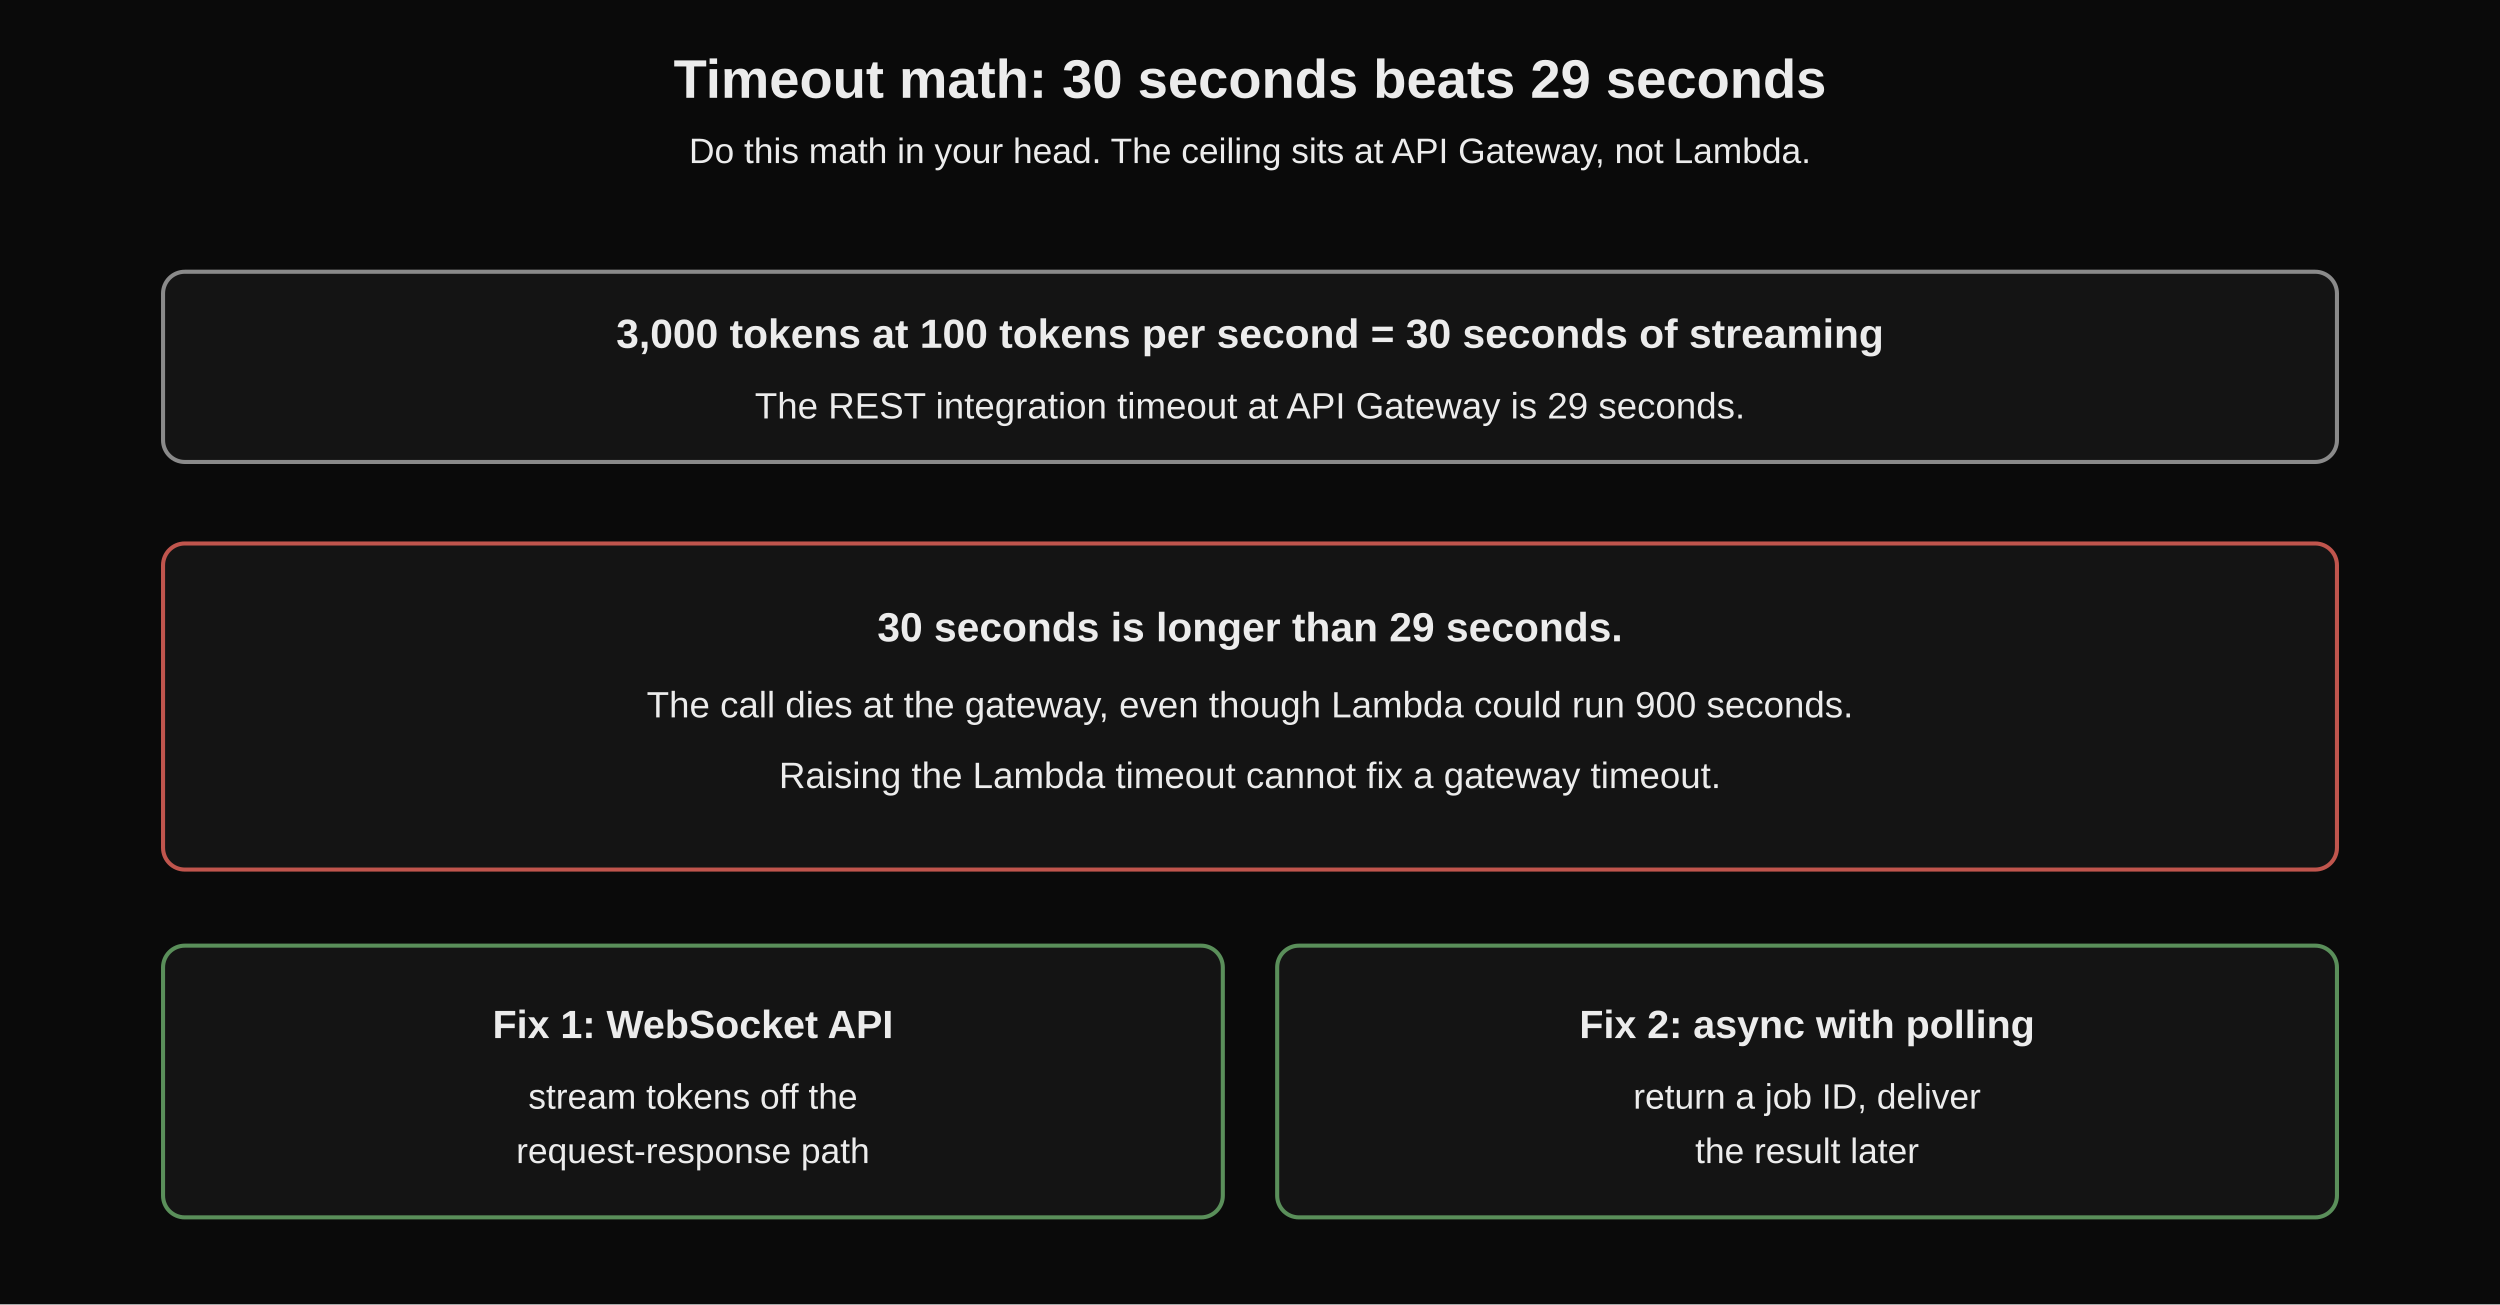
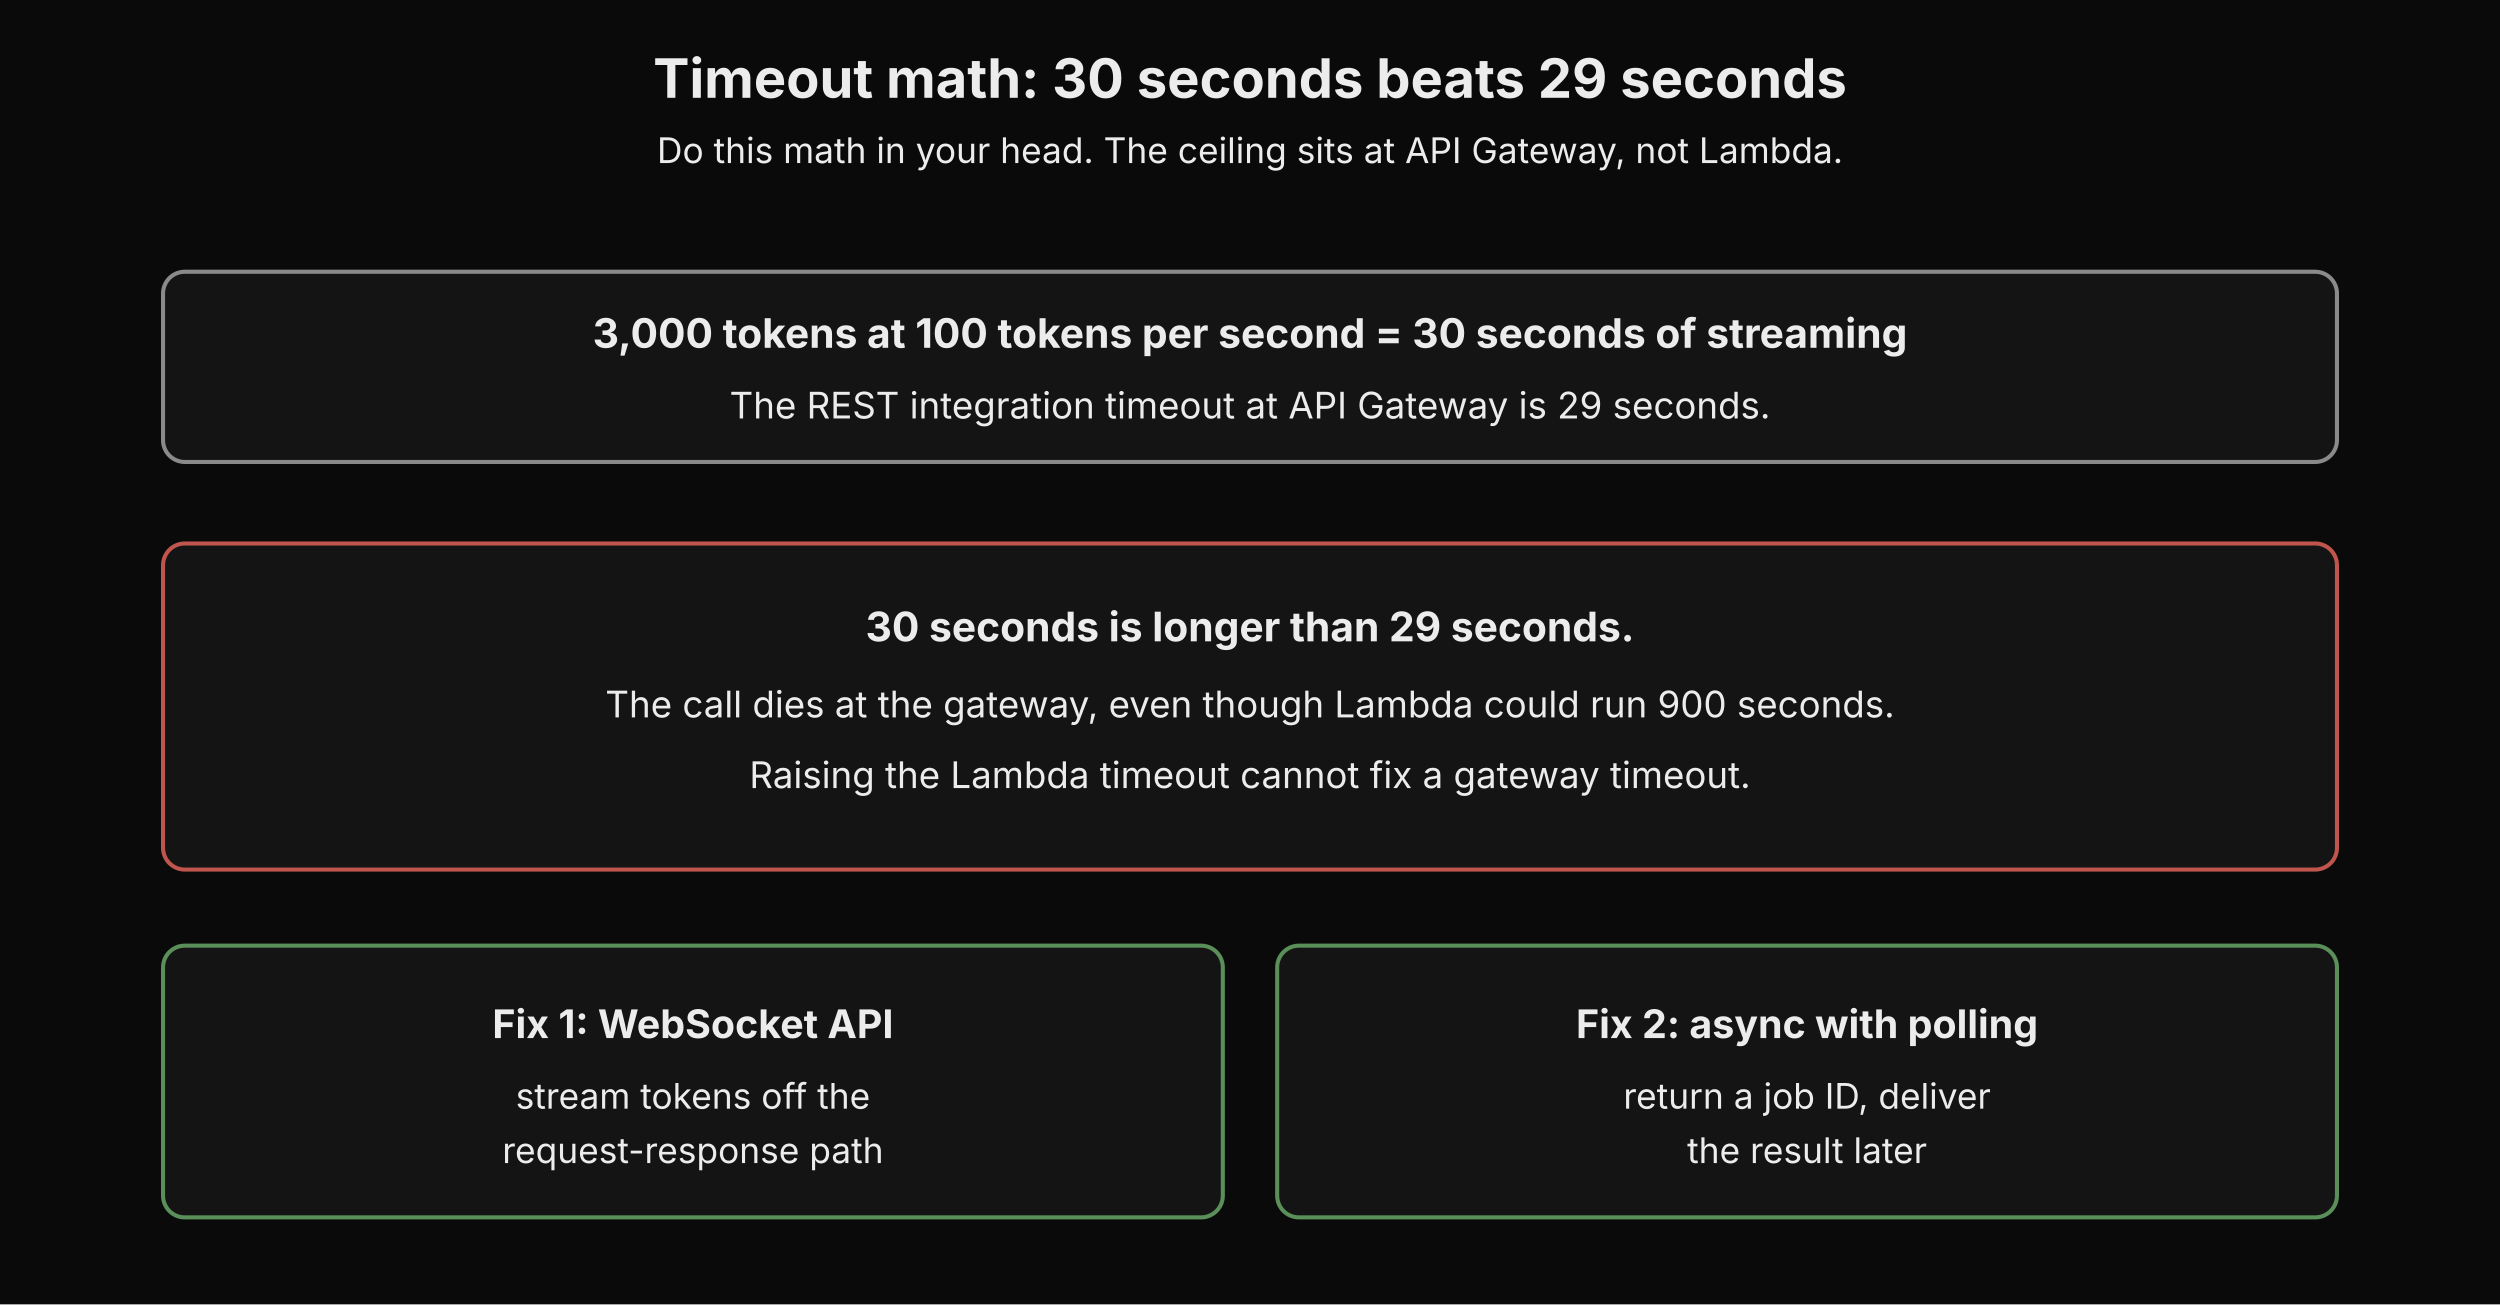
<svg xmlns="http://www.w3.org/2000/svg" width="100%" viewBox="0 0 920 480" role="img" aria-label="Timeout math: a 3000 token answer at 100 tokens per second takes 30 seconds, exceeding the 29 second API Gateway timeout">
-   <style>text{font-family:Verdana,Arial,sans-serif;fill:#ececec;}</style>
+   <style>text{font-family:"Anthropic Sans",Inter,"Source Sans 3","IBM Plex Sans",sans-serif;fill:#ececec}</style>
  <defs>
    <marker id="ah" viewBox="0 0 10 10" refX="8" refY="5" markerWidth="7" markerHeight="7" orient="auto-start-reverse">
      <path d="M0,0 L10,5 L0,10 z" fill="#8a8a8a" />
    </marker>
  </defs>
  <rect x="0" y="0" width="920" height="480" fill="#0a0a0a" />
  <text x="460.0" y="36" text-anchor="middle" font-size="20" font-weight="bold">Timeout math: 30 seconds beats 29 seconds</text>
  <text x="460.0" y="60" text-anchor="middle" font-size="13" fill="#a8a8a8">Do this math in your head. The ceiling sits at API Gateway, not Lambda.</text>
  <rect x="60" y="100" width="800" height="70" rx="8" fill="#141414" stroke="#8a8a8a" stroke-width="1.5" />
  <text x="460" y="128" text-anchor="middle" font-size="15" fill="#ececec" font-weight="bold">3,000 tokens at 100 tokens per second = 30 seconds of streaming</text>
  <text x="460" y="154" text-anchor="middle" font-size="13.5" fill="#a8a8a8">The REST integration timeout at API Gateway is 29 seconds.</text>
  <rect x="60" y="200" width="800" height="120" rx="8" fill="#141414" stroke="#c0554d" stroke-width="1.5" />
  <text x="460" y="236" text-anchor="middle" font-size="15" fill="#ececec" font-weight="bold">30 seconds is longer than 29 seconds.</text>
  <text x="460" y="264" text-anchor="middle" font-size="13.5" fill="#a8a8a8">The call dies at the gateway, even though Lambda could run 900 seconds.</text>
  <text x="460" y="290" text-anchor="middle" font-size="13.5" fill="#a8a8a8">Raising the Lambda timeout cannot fix a gateway timeout.</text>
  <rect x="60" y="348" width="390" height="100" rx="8" fill="#141414" stroke="#5a8f5a" stroke-width="1.5" />
  <text x="255" y="382" text-anchor="middle" font-size="14.5" fill="#ececec" font-weight="bold">Fix 1: WebSocket API</text>
  <text x="255" y="408" text-anchor="middle" font-size="13" fill="#a8a8a8">stream tokens off the</text>
  <text x="255" y="428" text-anchor="middle" font-size="13" fill="#a8a8a8">request-response path</text>
  <rect x="470" y="348" width="390" height="100" rx="8" fill="#141414" stroke="#5a8f5a" stroke-width="1.5" />
  <text x="665" y="382" text-anchor="middle" font-size="14.5" fill="#ececec" font-weight="bold">Fix 2: async with polling</text>
  <text x="665" y="408" text-anchor="middle" font-size="13" fill="#a8a8a8">return a job ID, deliver</text>
  <text x="665" y="428" text-anchor="middle" font-size="13" fill="#a8a8a8">the result later</text>
</svg>
